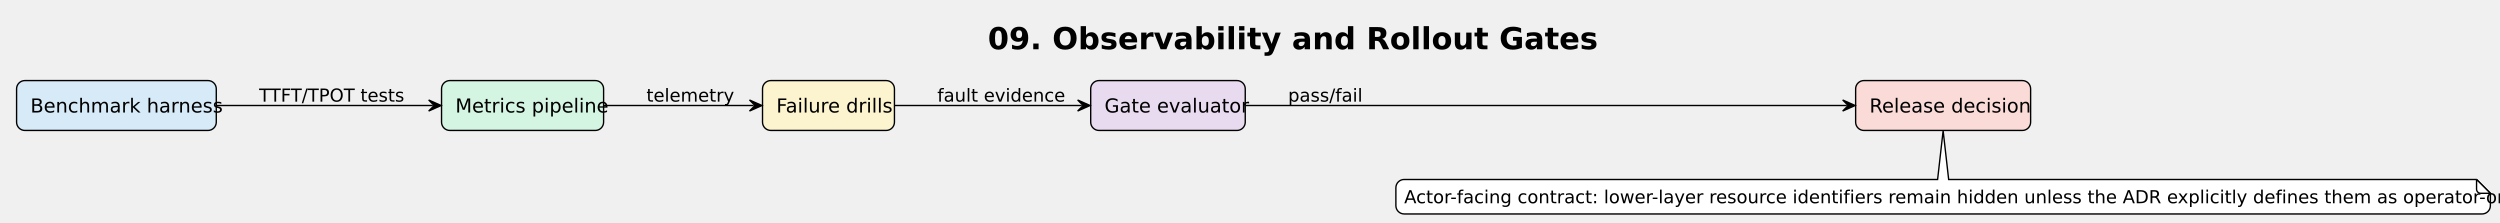
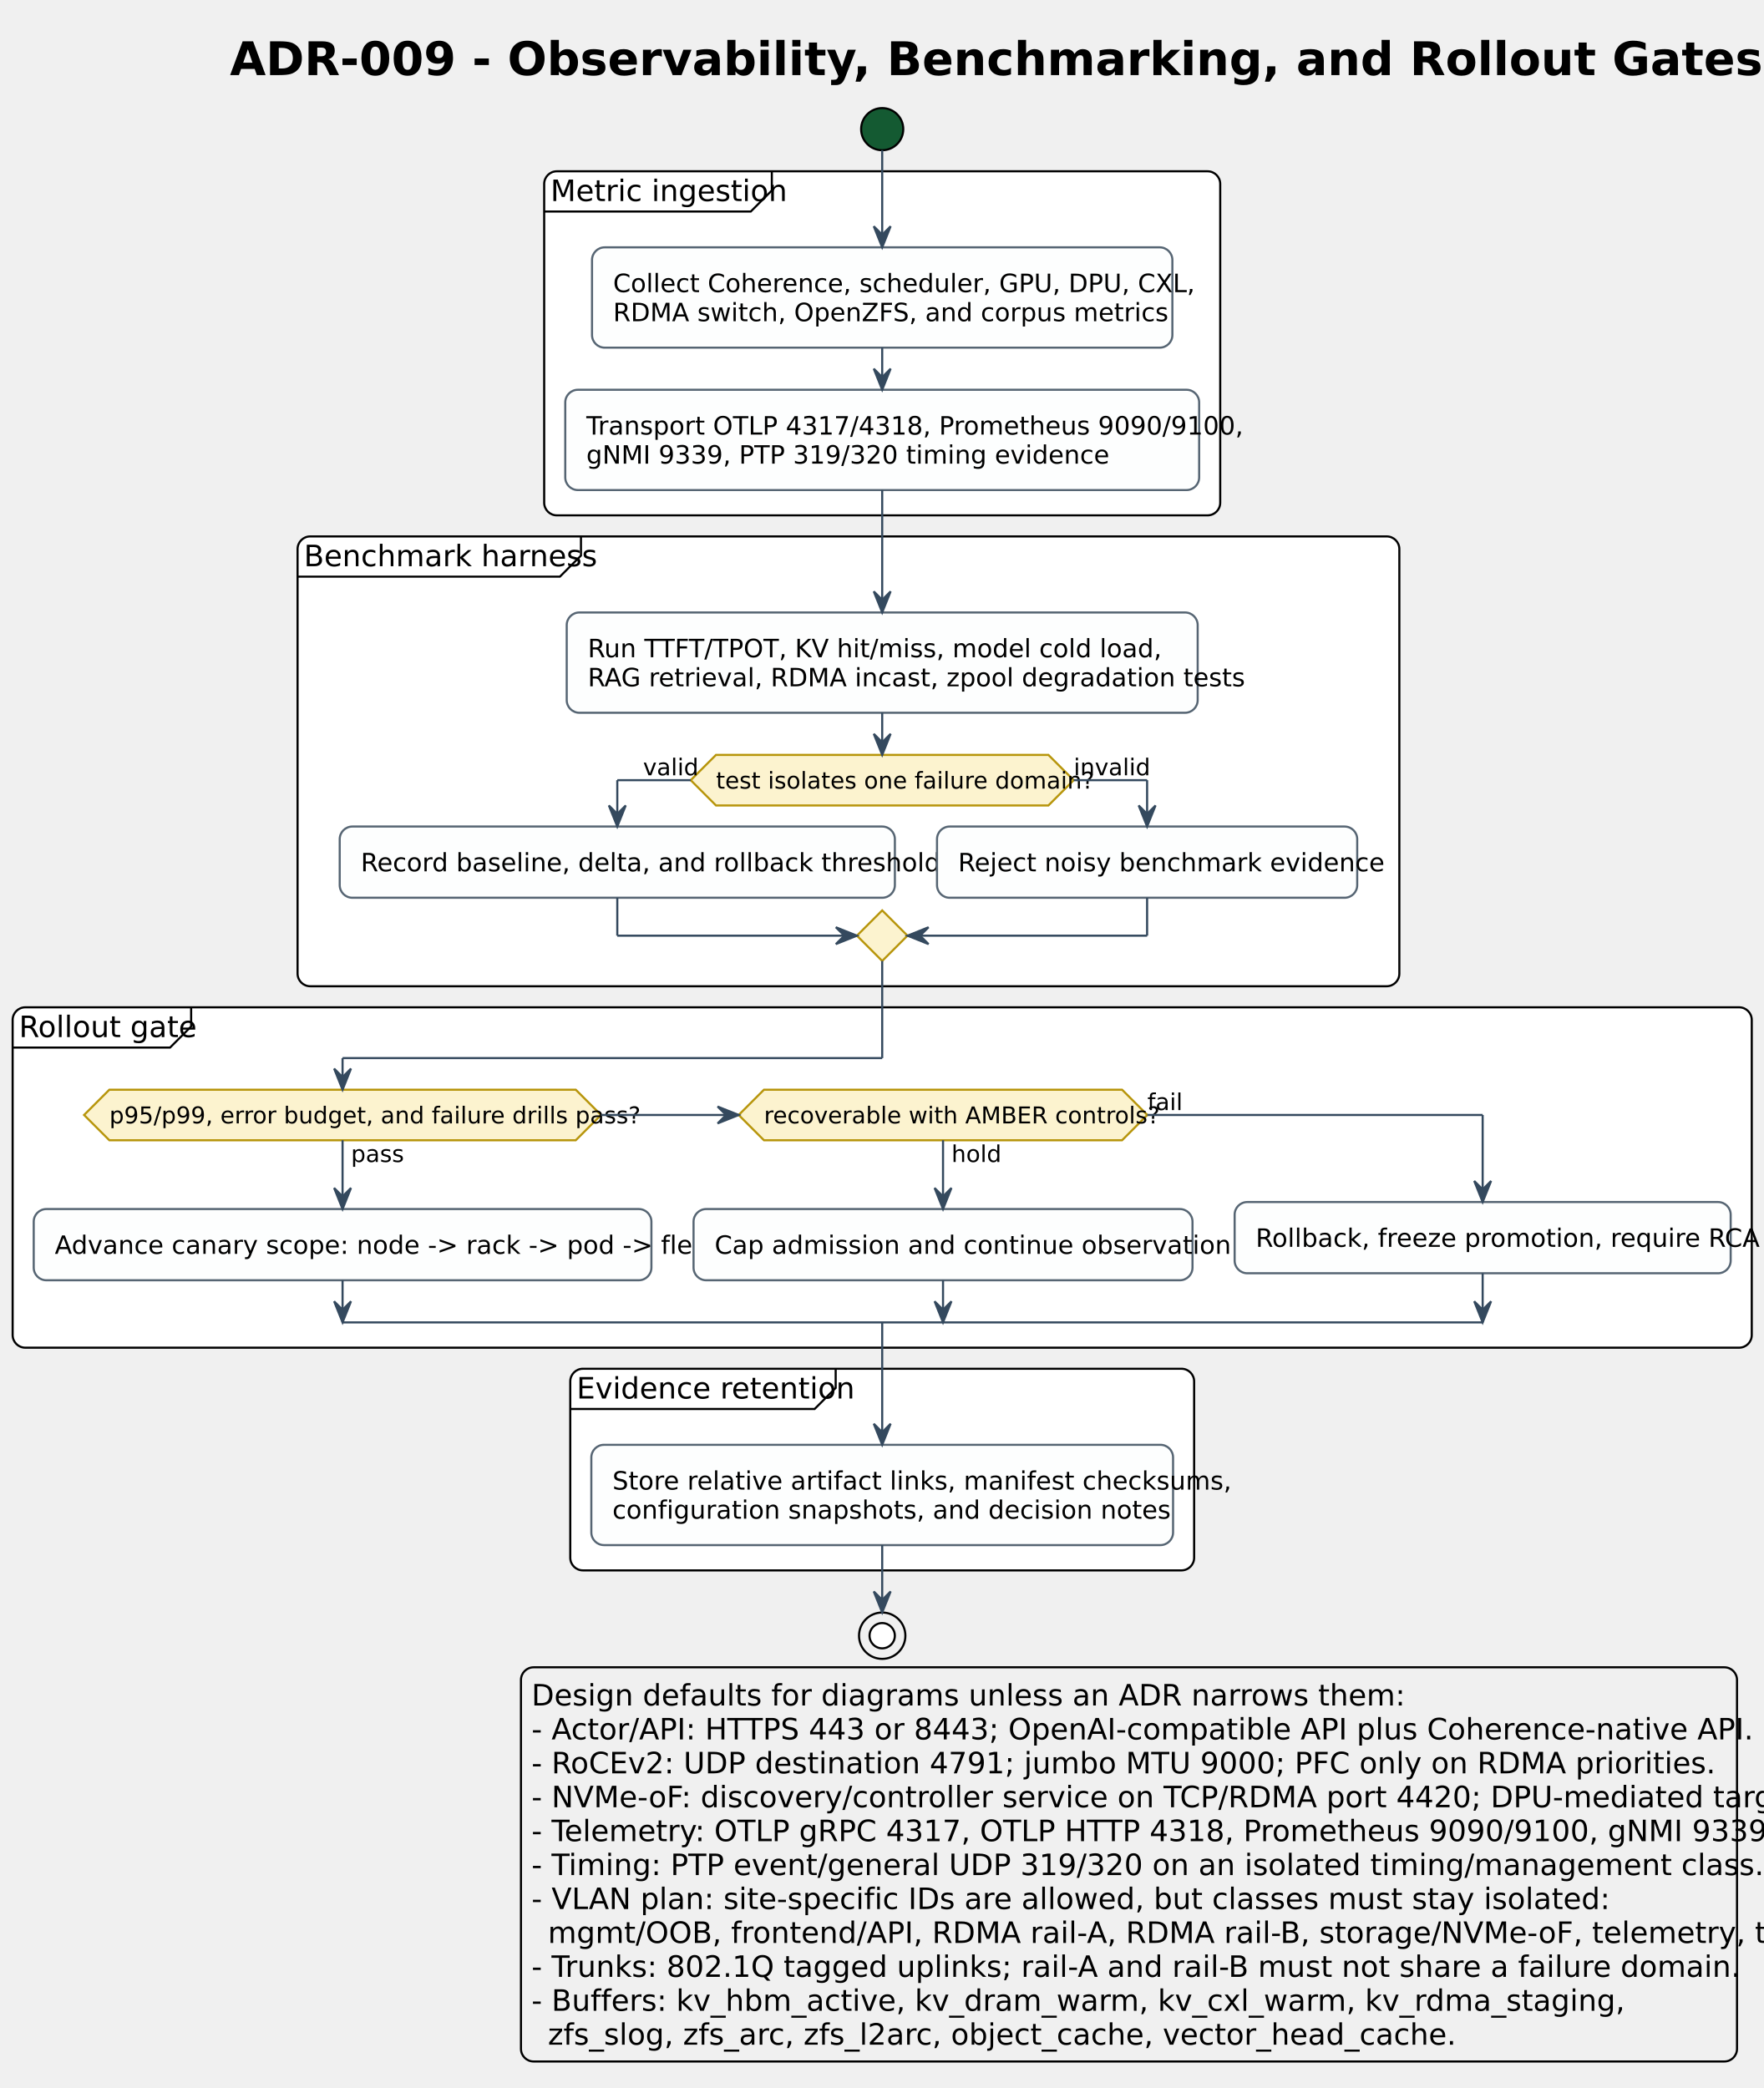
- <svg xmlns="http://www.w3.org/2000/svg" contentStyleType="text/css" data-diagram-type="DESCRIPTION" height="161px" preserveAspectRatio="none" style="width:1809px;height:161px;background:#FFFFFF;" version="1.1" viewBox="0 0 1809 161" width="1809px" zoomAndPan="magnify">
+ <svg xmlns="http://www.w3.org/2000/svg" contentStyleType="text/css" data-diagram-type="ACTIVITY" height="991px" preserveAspectRatio="none" style="width:837px;height:991px;background:#FFFFFF;" version="1.1" viewBox="0 0 837 991" width="837px" zoomAndPan="magnify">
  <defs />
  <g>
-     <g class="title" data-source-line="2">
-       <text fill="#000000" font-family="DejaVu Sans" font-size="22" font-weight="bold" lengthAdjust="spacing" textLength="370.434" x="714.8" y="35.636">09. Observability and Rollout Gates</text>
+     <g class="title" data-source-line="18">
+       <text fill="#000000" font-family="DejaVu Sans" font-size="22" font-weight="bold" lengthAdjust="spacing" textLength="616.14" x="109.124" y="35.636">ADR-009 - Observability, Benchmarking, and Rollout Gates</text>
    </g>
-     <g class="entity" data-qualified-name="N1" data-source-line="8" id="ent0002">
-       <rect fill="#D6EAF8" height="36.099" rx="6" ry="6" style="stroke:#000000;stroke-width:1;" width="144.503" x="12" y="58.298" />
-       <text fill="#000000" font-family="DejaVu Sans" font-size="14" lengthAdjust="spacing" textLength="124.503" x="22" y="81.43">Benchmark harness</text>
-     </g>
-     <g class="entity" data-qualified-name="N2" data-source-line="9" id="ent0003">
-       <rect fill="#D5F5E3" height="36.099" rx="6" ry="6" style="stroke:#000000;stroke-width:1;" width="117.262" x="319.5" y="58.298" />
-       <text fill="#000000" font-family="DejaVu Sans" font-size="14" lengthAdjust="spacing" textLength="97.262" x="329.5" y="81.43">Metrics pipeline</text>
-     </g>
-     <g class="entity" data-qualified-name="N3" data-source-line="10" id="ent0004">
-       <rect fill="#FCF3CF" height="36.099" rx="6" ry="6" style="stroke:#000000;stroke-width:1;" width="95.462" x="551.76" y="58.298" />
-       <text fill="#000000" font-family="DejaVu Sans" font-size="14" lengthAdjust="spacing" textLength="75.462" x="561.76" y="81.43">Failure drills</text>
-     </g>
-     <g class="entity" data-qualified-name="N4" data-source-line="11" id="ent0005">
-       <rect fill="#E8DAEF" height="36.099" rx="6" ry="6" style="stroke:#000000;stroke-width:1;" width="111.834" x="789.23" y="58.298" />
-       <text fill="#000000" font-family="DejaVu Sans" font-size="14" lengthAdjust="spacing" textLength="91.834" x="799.23" y="81.43">Gate evaluator</text>
-     </g>
-     <g class="entity" data-qualified-name="N5" data-source-line="12" id="ent0006">
-       <rect fill="#FADBD8" height="36.099" rx="6" ry="6" style="stroke:#000000;stroke-width:1;" width="126.62" x="1342.74" y="58.298" />
-       <text fill="#000000" font-family="DejaVu Sans" font-size="14" lengthAdjust="spacing" textLength="106.62" x="1352.74" y="81.43">Release decision</text>
-     </g>
-     <g class="entity" data-qualified-name="GMN11" data-source-line="20" id="ent0012">
-       <path d="M1010.06,135.868 L1010.06,148.817 A6,6 0 0 0 1016.06,154.817 L1796.034,154.817 A6,6 0 0 0 1802.034,148.817 L1802.034,139.868 L1792.034,129.868 L1410.05,129.868 L1406.05,94.598 L1402.05,129.868 L1016.06,129.868 A6,6 0 0 0 1010.06,135.868" fill="#FFFFFF" style="stroke:#000000;stroke-width:1;" />
-       <path d="M1792.034,129.868 L1792.034,136.868 A3,3 0 0 0 1795.034,139.868 L1802.034,139.868 L1792.034,129.868" fill="#FFFFFF" style="stroke:#000000;stroke-width:1;" />
-       <text fill="#000000" font-family="DejaVu Sans" font-size="13" lengthAdjust="spacing" textLength="770.974" x="1016.06" y="147.062">Actor-facing contract: lower-layer resource identifiers remain hidden unless the ADR explicitly defines them as operator-only evidence.</text>
-     </g>
-     <g class="link" data-entity-1="ent0002" data-entity-2="ent0003" data-link-type="dependency" data-source-line="14" id="lnk7">
-       <path d="M156.65,76.348 C206.61,76.348 266.5,76.348 313.19,76.348" fill="none" id="N1-to-N2" style="stroke:#000000;stroke-width:1;" />
-       <polygon fill="#000000" points="319.19,76.348,310.19,72.348,314.19,76.348,310.19,80.348,319.19,76.348" style="stroke:#000000;stroke-width:1;" />
-       <text fill="#000000" font-family="DejaVu Sans" font-size="13" lengthAdjust="spacing" textLength="101.106" x="187.5" y="73.542">TTFT/TPOT tests</text>
-     </g>
-     <g class="link" data-entity-1="ent0003" data-entity-2="ent0004" data-link-type="dependency" data-source-line="15" id="lnk8">
-       <path d="M437.06,76.348 C472.72,76.348 511.87,76.348 545.34,76.348" fill="none" id="N2-to-N3" style="stroke:#000000;stroke-width:1;" />
-       <polygon fill="#000000" points="551.34,76.348,542.34,72.348,546.34,76.348,542.34,80.348,551.34,76.348" style="stroke:#000000;stroke-width:1;" />
-       <text fill="#000000" font-family="DejaVu Sans" font-size="13" lengthAdjust="spacing" textLength="53.46" x="467.76" y="73.542">telemetry</text>
-     </g>
-     <g class="link" data-entity-1="ent0004" data-entity-2="ent0005" data-link-type="dependency" data-source-line="16" id="lnk9">
-       <path d="M647.47,76.348 C687.85,76.348 740.14,76.348 782.78,76.348" fill="none" id="N3-to-N4" style="stroke:#000000;stroke-width:1;" />
-       <polygon fill="#000000" points="788.78,76.348,779.78,72.348,783.78,76.348,779.78,80.348,788.78,76.348" style="stroke:#000000;stroke-width:1;" />
-       <text fill="#000000" font-family="DejaVu Sans" font-size="13" lengthAdjust="spacing" textLength="80.222" x="678.23" y="73.542">fault evidence</text>
-     </g>
-     <g class="link" data-entity-1="ent0005" data-entity-2="ent0006" data-link-type="dependency" data-source-line="17" id="lnk10">
-       <path d="M901.52,76.348 C1006.17,76.348 1226.32,76.348 1336.36,76.348" fill="none" id="N4-to-N5" style="stroke:#000000;stroke-width:1;" />
-       <polygon fill="#000000" points="1342.36,76.348,1333.36,72.348,1337.36,76.348,1333.36,80.348,1342.36,76.348" style="stroke:#000000;stroke-width:1;" />
-       <text fill="#000000" font-family="DejaVu Sans" font-size="13" lengthAdjust="spacing" textLength="47.69" x="932.06" y="73.542">pass/fail</text>
+     <ellipse cx="418.693" cy="61.298" fill="#145A32" rx="10" ry="10" style="stroke:#000000;stroke-width:1;" />
+     <rect fill="#FFFFFF" height="163.294" rx="6" ry="6" style="stroke:#000000;stroke-width:1;" width="320.846" x="258.271" y="81.298" />
+     <path d="M366.312,81.298 L366.312,90.397 L356.312,100.397 L258.271,100.397" fill="none" style="stroke:#000000;stroke-width:1;" />
+     <text fill="#000000" font-family="DejaVu Sans" font-size="14" lengthAdjust="spacing" textLength="98.041" x="261.271" y="95.43">Metric ingestion</text>
+     <rect fill="#FDFEFE" height="47.598" rx="6" ry="6" style="stroke:#566573;stroke-width:1;" width="275.44" x="280.974" y="117.397" />
+     <text fill="#000000" font-family="DejaVu Sans" font-size="12" lengthAdjust="spacing" textLength="255.44" x="290.974" y="138.652">Collect Coherence, scheduler, GPU, DPU, CXL,</text>
+     <text fill="#000000" font-family="DejaVu Sans" font-size="12" lengthAdjust="spacing" textLength="238.734" x="290.974" y="152.451">RDMA switch, OpenZFS, and corpus metrics</text>
+     <rect fill="#FDFEFE" height="47.598" rx="6" ry="6" style="stroke:#566573;stroke-width:1;" width="300.846" x="268.271" y="184.994" />
+     <text fill="#000000" font-family="DejaVu Sans" font-size="12" lengthAdjust="spacing" textLength="280.846" x="278.271" y="206.25">Transport OTLP 4317/4318, Prometheus 9090/9100,</text>
+     <text fill="#000000" font-family="DejaVu Sans" font-size="12" lengthAdjust="spacing" textLength="222.129" x="278.271" y="220.049">gNMI 9339, PTP 319/320 timing evidence</text>
+     <rect fill="#FFFFFF" height="213.495" rx="6" ry="6" style="stroke:#000000;stroke-width:1;" width="522.906" x="141.227" y="254.592" />
+     <path d="M275.729,254.592 L275.729,263.69 L265.729,273.69 L141.227,273.69" fill="none" style="stroke:#000000;stroke-width:1;" />
+     <text fill="#000000" font-family="DejaVu Sans" font-size="14" lengthAdjust="spacing" textLength="124.503" x="144.227" y="268.724">Benchmark harness</text>
+     <rect fill="#FDFEFE" height="47.598" rx="6" ry="6" style="stroke:#566573;stroke-width:1;" width="299.451" x="268.968" y="290.69" />
+     <text fill="#000000" font-family="DejaVu Sans" font-size="12" lengthAdjust="spacing" textLength="250.734" x="278.968" y="311.946">Run TTFT/TPOT, KV hit/miss, model cold load,</text>
+     <text fill="#000000" font-family="DejaVu Sans" font-size="12" lengthAdjust="spacing" textLength="279.451" x="278.968" y="325.745">RAG retrieval, RDMA incast, zpool degradation tests</text>
+     <polygon fill="#FCF3CF" points="339.813,358.288,497.573,358.288,509.573,370.288,497.573,382.288,339.813,382.288,327.813,370.288,339.813,358.288" style="stroke:#B7950B;stroke-width:1;" />
+     <text fill="#000000" font-family="DejaVu Sans" font-size="11" lengthAdjust="spacing" textLength="157.76" x="339.813" y="374.281">test isolates one failure domain?</text>
+     <text fill="#000000" font-family="DejaVu Sans" font-size="11" lengthAdjust="spacing" textLength="22.623" x="305.19" y="367.957">valid</text>
+     <text fill="#000000" font-family="DejaVu Sans" font-size="11" lengthAdjust="spacing" textLength="31.185" x="509.573" y="367.957">invalid</text>
+     <rect fill="#FDFEFE" height="33.799" rx="6" ry="6" style="stroke:#566573;stroke-width:1;" width="263.481" x="161.227" y="392.288" />
+     <text fill="#000000" font-family="DejaVu Sans" font-size="12" lengthAdjust="spacing" textLength="243.481" x="171.227" y="413.544">Record baseline, delta, and rollback threshold</text>
+     <rect fill="#FDFEFE" height="33.799" rx="6" ry="6" style="stroke:#566573;stroke-width:1;" width="199.426" x="444.707" y="392.288" />
+     <text fill="#000000" font-family="DejaVu Sans" font-size="12" lengthAdjust="spacing" textLength="179.426" x="454.707" y="413.544">Reject noisy benchmark evidence</text>
+     <polygon fill="#FCF3CF" points="418.693,432.087,430.693,444.087,418.693,456.087,406.693,444.087,418.693,432.087" style="stroke:#B7950B;stroke-width:1;" />
+     <rect fill="#FFFFFF" height="161.546" rx="6" ry="6" style="stroke:#000000;stroke-width:1;" width="825.387" x="6" y="478.087" />
+     <path d="M90.717,478.087 L90.717,487.185 L80.717,497.185 L6,497.185" fill="none" style="stroke:#000000;stroke-width:1;" />
+     <text fill="#000000" font-family="DejaVu Sans" font-size="14" lengthAdjust="spacing" textLength="74.717" x="9" y="492.219">Rollout gate</text>
+     <polygon fill="#FCF3CF" points="51.9,517.186,273.259,517.186,285.259,529.186,273.259,541.186,51.9,541.186,39.9,529.186,51.9,517.186" style="stroke:#B7950B;stroke-width:1;" />
+     <text fill="#000000" font-family="DejaVu Sans" font-size="11" lengthAdjust="spacing" textLength="23.235" x="166.579" y="551.503">pass</text>
+     <text fill="#000000" font-family="DejaVu Sans" font-size="11" lengthAdjust="spacing" textLength="221.359" x="51.9" y="533.179">p95/p99, error budget, and failure drills pass?</text>
+     <rect fill="#FDFEFE" height="33.799" rx="6" ry="6" style="stroke:#566573;stroke-width:1;" width="293.158" x="16" y="573.835" />
+     <text fill="#000000" font-family="DejaVu Sans" font-size="12" lengthAdjust="spacing" textLength="273.158" x="26" y="595.09">Advance canary scope: node -&gt; rack -&gt; pod -&gt; fleet</text>
+     <polygon fill="#FCF3CF" points="362.581,517.186,532.538,517.186,544.538,529.186,532.538,541.186,362.581,541.186,350.581,529.186,362.581,517.186" style="stroke:#B7950B;stroke-width:1;" />
+     <text fill="#000000" font-family="DejaVu Sans" font-size="11" lengthAdjust="spacing" textLength="20.797" x="451.56" y="551.503">hold</text>
+     <text fill="#000000" font-family="DejaVu Sans" font-size="11" lengthAdjust="spacing" textLength="169.958" x="362.581" y="533.179">recoverable with AMBER controls?</text>
+     <text fill="#000000" font-family="DejaVu Sans" font-size="11" lengthAdjust="spacing" textLength="14.062" x="544.538" y="526.855">fail</text>
+     <rect fill="#FDFEFE" height="33.799" rx="6" ry="6" style="stroke:#566573;stroke-width:1;" width="236.803" x="329.158" y="573.835" />
+     <text fill="#000000" font-family="DejaVu Sans" font-size="12" lengthAdjust="spacing" textLength="216.803" x="339.158" y="595.09">Cap admission and continue observation</text>
+     <rect fill="#FDFEFE" height="33.799" rx="6" ry="6" style="stroke:#566573;stroke-width:1;" width="235.426" x="585.961" y="570.51" />
+     <text fill="#000000" font-family="DejaVu Sans" font-size="12" lengthAdjust="spacing" textLength="215.426" x="595.961" y="591.766">Rollback, freeze promotion, require RCA</text>
+     <rect fill="#FFFFFF" height="95.696" rx="6" ry="6" style="stroke:#000000;stroke-width:1;" width="296.09" x="270.648" y="649.633" />
+     <path d="M396.613,649.633 L396.613,658.732 L386.613,668.732 L270.648,668.732" fill="none" style="stroke:#000000;stroke-width:1;" />
+     <text fill="#000000" font-family="DejaVu Sans" font-size="14" lengthAdjust="spacing" textLength="115.965" x="273.648" y="663.765">Evidence retention</text>
+     <rect fill="#FDFEFE" height="47.598" rx="6" ry="6" style="stroke:#566573;stroke-width:1;" width="276.09" x="280.648" y="685.732" />
+     <text fill="#000000" font-family="DejaVu Sans" font-size="12" lengthAdjust="spacing" textLength="256.09" x="290.648" y="706.988">Store relative artifact links, manifest checksums,</text>
+     <text fill="#000000" font-family="DejaVu Sans" font-size="12" lengthAdjust="spacing" textLength="233.49" x="290.648" y="720.787">configuration snapshots, and decision notes</text>
+     <ellipse cx="418.693" cy="776.33" fill="none" rx="11" ry="11" style="stroke:#000000;stroke-width:1;" />
+     <ellipse cx="418.693" cy="776.33" fill="#FFFFFF" rx="6" ry="6" style="stroke:#000000;stroke-width:1;" />
+     <line style="stroke:#34495E;stroke-width:1;" x1="418.693" x2="418.693" y1="164.994" y2="184.994" />
+     <polygon fill="#34495E" points="414.693,174.994,418.693,184.994,422.693,174.994,418.693,178.994" style="stroke:#34495E;stroke-width:1;" />
+     <line style="stroke:#34495E;stroke-width:1;" x1="418.693" x2="418.693" y1="71.298" y2="117.397" />
+     <polygon fill="#34495E" points="414.693,107.397,418.693,117.397,422.693,107.397,418.693,111.397" style="stroke:#34495E;stroke-width:1;" />
+     <line style="stroke:#34495E;stroke-width:1;" x1="327.813" x2="292.967" y1="370.288" y2="370.288" />
+     <line style="stroke:#34495E;stroke-width:1;" x1="292.967" x2="292.967" y1="370.288" y2="392.288" />
+     <polygon fill="#34495E" points="288.967,382.288,292.967,392.288,296.967,382.288,292.967,386.288" style="stroke:#34495E;stroke-width:1;" />
+     <line style="stroke:#34495E;stroke-width:1;" x1="509.573" x2="544.42" y1="370.288" y2="370.288" />
+     <line style="stroke:#34495E;stroke-width:1;" x1="544.42" x2="544.42" y1="370.288" y2="392.288" />
+     <polygon fill="#34495E" points="540.42,382.288,544.42,392.288,548.42,382.288,544.42,386.288" style="stroke:#34495E;stroke-width:1;" />
+     <line style="stroke:#34495E;stroke-width:1;" x1="292.967" x2="292.967" y1="426.087" y2="444.087" />
+     <line style="stroke:#34495E;stroke-width:1;" x1="292.967" x2="406.693" y1="444.087" y2="444.087" />
+     <polygon fill="#34495E" points="396.693,440.087,406.693,444.087,396.693,448.087,400.693,444.087" style="stroke:#34495E;stroke-width:1;" />
+     <line style="stroke:#34495E;stroke-width:1;" x1="544.42" x2="544.42" y1="426.087" y2="444.087" />
+     <line style="stroke:#34495E;stroke-width:1;" x1="544.42" x2="430.693" y1="444.087" y2="444.087" />
+     <polygon fill="#34495E" points="440.693,440.087,430.693,444.087,440.693,448.087,436.693,444.087" style="stroke:#34495E;stroke-width:1;" />
+     <line style="stroke:#34495E;stroke-width:1;" x1="418.693" x2="418.693" y1="338.288" y2="358.288" />
+     <polygon fill="#34495E" points="414.693,348.288,418.693,358.288,422.693,348.288,418.693,352.288" style="stroke:#34495E;stroke-width:1;" />
+     <line style="stroke:#34495E;stroke-width:1;" x1="418.693" x2="418.693" y1="232.592" y2="290.69" />
+     <polygon fill="#34495E" points="414.693,280.69,418.693,290.69,422.693,280.69,418.693,284.69" style="stroke:#34495E;stroke-width:1;" />
+     <line style="stroke:#34495E;stroke-width:1;" x1="162.579" x2="162.579" y1="541.186" y2="573.835" />
+     <polygon fill="#34495E" points="158.579,563.835,162.579,573.835,166.579,563.835,162.579,567.835" style="stroke:#34495E;stroke-width:1;" />
+     <line style="stroke:#34495E;stroke-width:1;" x1="162.579" x2="162.579" y1="607.633" y2="627.633" />
+     <polygon fill="#34495E" points="158.579,617.633,162.579,627.633,166.579,617.633,162.579,621.633" style="stroke:#34495E;stroke-width:1;" />
+     <line style="stroke:#34495E;stroke-width:1;" x1="447.56" x2="447.56" y1="541.186" y2="573.835" />
+     <polygon fill="#34495E" points="443.56,563.835,447.56,573.835,451.56,563.835,447.56,567.835" style="stroke:#34495E;stroke-width:1;" />
+     <line style="stroke:#34495E;stroke-width:1;" x1="447.56" x2="447.56" y1="607.633" y2="627.633" />
+     <polygon fill="#34495E" points="443.56,617.633,447.56,627.633,451.56,617.633,447.56,621.633" style="stroke:#34495E;stroke-width:1;" />
+     <line style="stroke:#34495E;stroke-width:1;" x1="285.259" x2="350.581" y1="529.186" y2="529.186" />
+     <polygon fill="#34495E" points="340.581,525.186,350.581,529.186,340.581,533.186,344.581,529.186" style="stroke:#34495E;stroke-width:1;" />
+     <line style="stroke:#34495E;stroke-width:1;" x1="418.693" x2="418.693" y1="456.087" y2="502.185" />
+     <line style="stroke:#34495E;stroke-width:1;" x1="418.693" x2="162.579" y1="502.185" y2="502.185" />
+     <line style="stroke:#34495E;stroke-width:1;" x1="162.579" x2="162.579" y1="502.185" y2="517.186" />
+     <polygon fill="#34495E" points="158.579,507.185,162.579,517.186,166.579,507.185,162.579,511.185" style="stroke:#34495E;stroke-width:1;" />
+     <line style="stroke:#34495E;stroke-width:1;" x1="544.538" x2="703.674" y1="529.186" y2="529.186" />
+     <line style="stroke:#34495E;stroke-width:1;" x1="703.674" x2="703.674" y1="529.186" y2="570.51" />
+     <polygon fill="#34495E" points="699.674,560.51,703.674,570.51,707.674,560.51,703.674,564.51" style="stroke:#34495E;stroke-width:1;" />
+     <line style="stroke:#34495E;stroke-width:1;" x1="703.674" x2="703.674" y1="604.309" y2="627.633" />
+     <polygon fill="#34495E" points="699.674,617.633,703.674,627.633,707.674,617.633,703.674,621.633" style="stroke:#34495E;stroke-width:1;" />
+     <line style="stroke:#34495E;stroke-width:1;" x1="162.579" x2="703.674" y1="627.633" y2="627.633" />
+     <line style="stroke:#34495E;stroke-width:1;" x1="418.693" x2="418.693" y1="627.633" y2="685.732" />
+     <polygon fill="#34495E" points="414.693,675.732,418.693,685.732,422.693,675.732,418.693,679.732" style="stroke:#34495E;stroke-width:1;" />
+     <line style="stroke:#34495E;stroke-width:1;" x1="418.693" x2="418.693" y1="733.33" y2="765.33" />
+     <polygon fill="#34495E" points="414.693,755.33,418.693,765.33,422.693,755.33,418.693,759.33" style="stroke:#34495E;stroke-width:1;" />
+     <g class="legend" data-source-line="20">
+       <rect fill="none" height="187.085" rx="6" ry="6" style="stroke:#000000;stroke-width:1;" width="577.137" x="247.25" y="791.33" />
+       <text fill="#000000" font-family="DejaVu Sans" font-size="14" lengthAdjust="spacing" textLength="368.054" x="252.25" y="809.461">Design defaults for diagrams unless an ADR narrows them:</text>
+       <text fill="#000000" font-family="DejaVu Sans" font-size="14" lengthAdjust="spacing" textLength="528.363" x="252.25" y="825.56">- Actor/API: HTTPS 443 or 8443; OpenAI-compatible API plus Coherence-native API.</text>
+       <text fill="#000000" font-family="DejaVu Sans" font-size="14" lengthAdjust="spacing" textLength="510.426" x="252.25" y="841.659">- RoCEv2: UDP destination 4791; jumbo MTU 9000; PFC only on RDMA priorities.</text>
+       <text fill="#000000" font-family="DejaVu Sans" font-size="14" lengthAdjust="spacing" textLength="554.743" x="252.25" y="857.757">- NVMe-oF: discovery/controller service on TCP/RDMA port 4420; DPU-mediated targets.</text>
+       <text fill="#000000" font-family="DejaVu Sans" font-size="14" lengthAdjust="spacing" textLength="544.701" x="252.25" y="873.856">- Telemetry: OTLP gRPC 4317, OTLP HTTP 4318, Prometheus 9090/9100, gNMI 9339.</text>
+       <text fill="#000000" font-family="DejaVu Sans" font-size="14" lengthAdjust="spacing" textLength="519.825" x="252.25" y="889.955">- Timing: PTP event/general UDP 319/320 on an isolated timing/management class.</text>
+       <text fill="#000000" font-family="DejaVu Sans" font-size="14" lengthAdjust="spacing" textLength="454.412" x="252.25" y="906.053">- VLAN plan: site-specific IDs are allowed, but classes must stay isolated:</text>
+       <text fill="#000000" font-family="DejaVu Sans" font-size="14" lengthAdjust="spacing" textLength="559.357" x="260.029" y="922.152">mgmt/OOB, frontend/API, RDMA rail-A, RDMA rail-B, storage/NVMe-oF, telemetry, timing.</text>
+       <text fill="#000000" font-family="DejaVu Sans" font-size="14" lengthAdjust="spacing" textLength="507.356" x="252.25" y="938.25">- Trunks: 802.1Q tagged uplinks; rail-A and rail-B must not share a failure domain.</text>
+       <text fill="#000000" font-family="DejaVu Sans" font-size="14" lengthAdjust="spacing" textLength="464.495" x="252.25" y="954.349">- Buffers: kv_hbm_active, kv_dram_warm, kv_cxl_warm, kv_rdma_staging,</text>
+       <text fill="#000000" font-family="DejaVu Sans" font-size="14" lengthAdjust="spacing" textLength="392.212" x="260.029" y="970.448">zfs_slog, zfs_arc, zfs_l2arc, object_cache, vector_head_cache.</text>
    </g>
  </g>
</svg>
